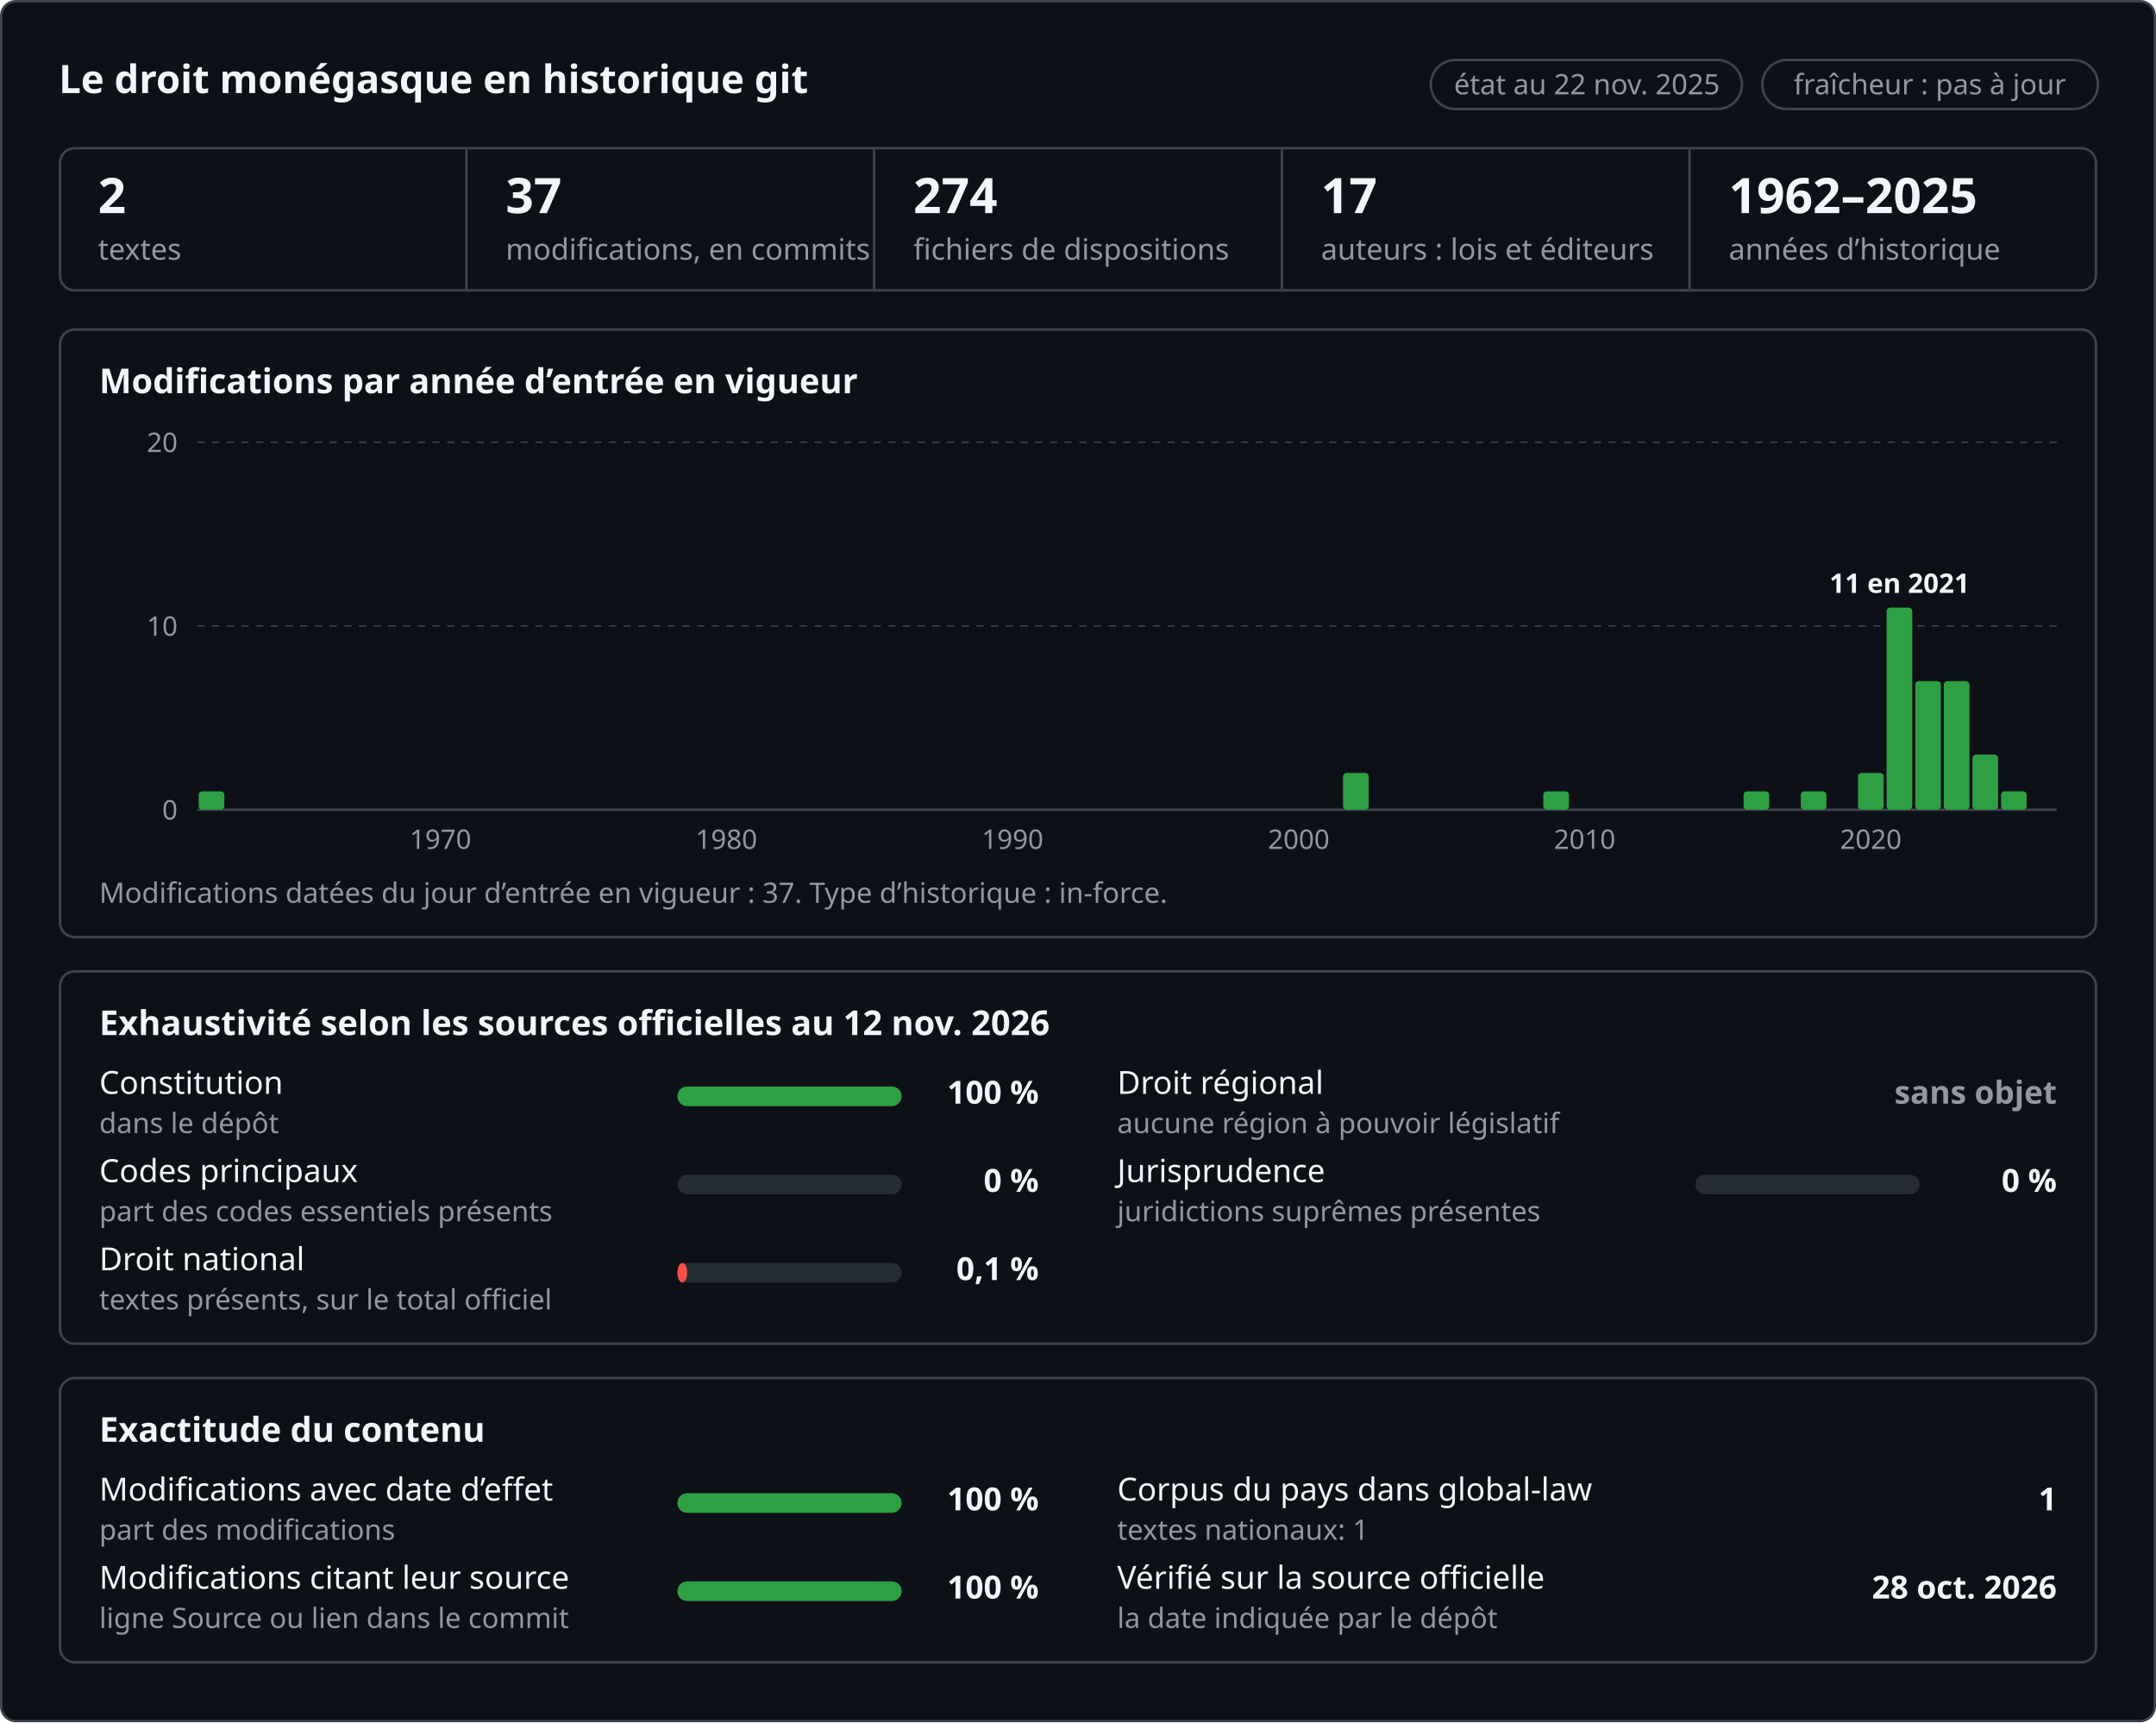
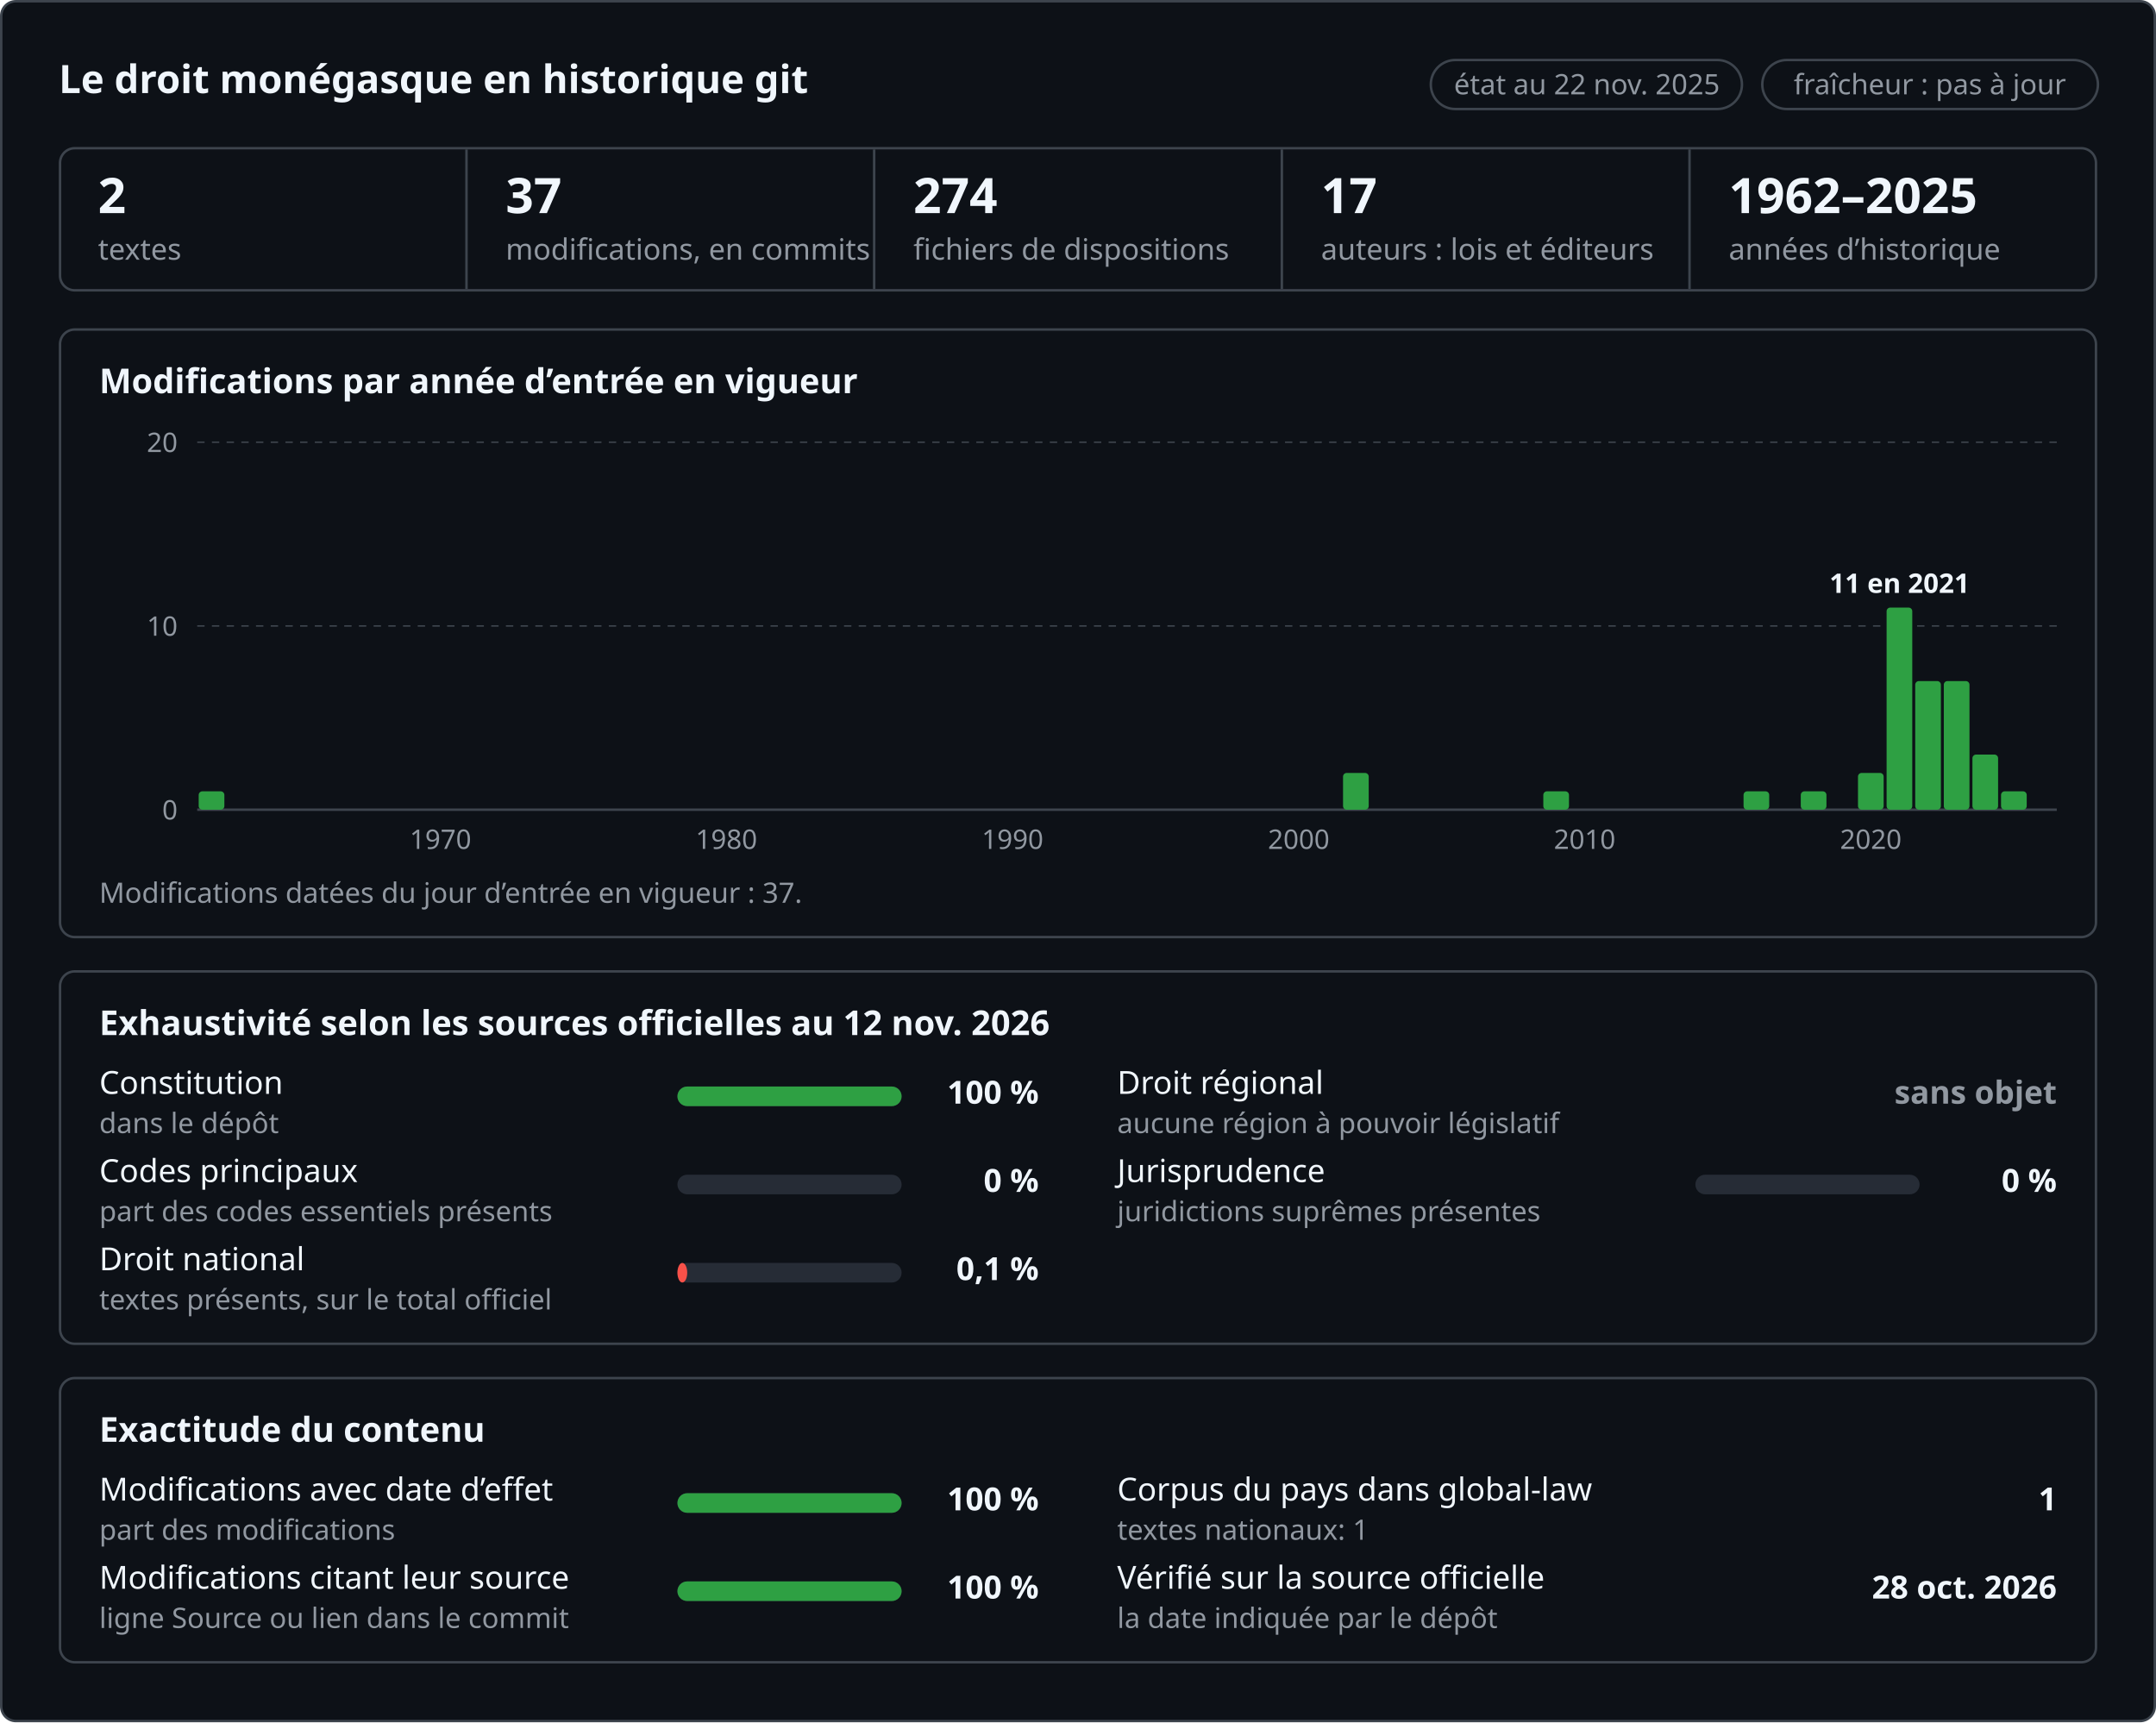
<svg xmlns="http://www.w3.org/2000/svg" width="880" height="703" viewBox="0 0 880 703" font-family="-apple-system,BlinkMacSystemFont,Segoe UI,Noto Sans,Helvetica,Arial,sans-serif">
  <rect x="0.5" y="0.5" width="879" height="702" rx="6" fill="#0d1117" stroke="#3d444d" />
  <text x="24" y="38" font-size="16" font-weight="600" fill="#f0f6fc">Le droit monégasque en historique git</text>
  <rect x="584.0" y="24.5" width="127" height="20" rx="10" fill="none" stroke="#3d444d" />
  <text x="647.7" y="38.5" font-size="11.5" font-weight="500" text-anchor="middle" fill="#9198a1">état au 22 nov. 2025</text>
  <rect x="719.3" y="24.5" width="137" height="20" rx="10" fill="none" stroke="#3d444d" />
  <text x="787.7" y="38.5" font-size="11.5" font-weight="500" text-anchor="middle" fill="#9198a1">fraîcheur : pas à jour</text>
  <rect x="24.5" y="60.5" width="831" height="58" rx="6" fill="#0d1117" stroke="#3d444d" />
  <text x="40.0" y="87" font-size="20" font-weight="600" fill="#f0f6fc">2</text>
  <text x="40.0" y="106" font-size="12" fill="#9198a1">textes</text>
  <line x1="190.4" y1="61" x2="190.4" y2="118" stroke="#3d444d" />
  <text x="206.4" y="87" font-size="20" font-weight="600" fill="#f0f6fc">37</text>
  <text x="206.4" y="106" font-size="12" fill="#9198a1">modifications, en commits</text>
  <line x1="356.8" y1="61" x2="356.8" y2="118" stroke="#3d444d" />
  <text x="372.8" y="87" font-size="20" font-weight="600" fill="#f0f6fc">274</text>
  <text x="372.8" y="106" font-size="12" fill="#9198a1">fichiers de dispositions</text>
  <line x1="523.2" y1="61" x2="523.2" y2="118" stroke="#3d444d" />
  <text x="539.2" y="87" font-size="20" font-weight="600" fill="#f0f6fc">17</text>
  <text x="539.2" y="106" font-size="12" fill="#9198a1">auteurs : lois et éditeurs</text>
  <line x1="689.6" y1="61" x2="689.6" y2="118" stroke="#3d444d" />
  <text x="705.6" y="87" font-size="20" font-weight="600" fill="#f0f6fc">1962–2025</text>
  <text x="705.6" y="106" font-size="12" fill="#9198a1">années d’historique</text>
  <rect x="24.5" y="134.5" width="831" height="248" rx="6" fill="#0d1117" stroke="#3d444d" />
  <text x="40.5" y="160.5" font-size="14" font-weight="600" fill="#f0f6fc">Modifications par année d’entrée en vigueur</text>
  <line x1="80.5" y1="330.5" x2="839.5" y2="330.5" stroke="#3d444d" stroke-width="1" />
  <text x="72.5" y="334.5" font-size="11" text-anchor="end" fill="#9198a1">0</text>
  <line x1="80.5" y1="255.5" x2="839.5" y2="255.5" stroke="#3d444d" stroke-width="0.6" stroke-dasharray="3 3" />
  <text x="72.5" y="259.5" font-size="11" text-anchor="end" fill="#9198a1">10</text>
  <line x1="80.5" y1="180.5" x2="839.5" y2="180.5" stroke="#3d444d" stroke-width="0.6" stroke-dasharray="3 3" />
  <text x="72.5" y="184.5" font-size="11" text-anchor="end" fill="#9198a1">20</text>
  <rect x="81.10" y="323.0" width="10.48" height="7.5" rx="1.5" fill="#2ea043" />
  <text x="179.8" y="346.5" font-size="11" text-anchor="middle" fill="#9198a1">1970</text>
  <text x="296.5" y="346.5" font-size="11" text-anchor="middle" fill="#9198a1">1980</text>
  <text x="413.3" y="346.5" font-size="11" text-anchor="middle" fill="#9198a1">1990</text>
  <text x="530.1" y="346.5" font-size="11" text-anchor="middle" fill="#9198a1">2000</text>
  <rect x="548.18" y="315.5" width="10.48" height="15.0" rx="1.5" fill="#2ea043" />
  <rect x="629.92" y="323.0" width="10.48" height="7.5" rx="1.5" fill="#2ea043" />
  <text x="646.8" y="346.5" font-size="11" text-anchor="middle" fill="#9198a1">2010</text>
  <rect x="711.65" y="323.0" width="10.48" height="7.5" rx="1.5" fill="#2ea043" />
  <rect x="735.01" y="323.0" width="10.48" height="7.5" rx="1.5" fill="#2ea043" />
  <rect x="758.36" y="315.5" width="10.48" height="15.0" rx="1.5" fill="#2ea043" />
  <text x="763.6" y="346.5" font-size="11" text-anchor="middle" fill="#9198a1">2020</text>
  <rect x="770.04" y="248.0" width="10.48" height="82.5" rx="1.5" fill="#2ea043" />
  <text x="775.3" y="242.0" font-size="11" font-weight="600" text-anchor="middle" fill="#f0f6fc">11 en 2021</text>
  <rect x="781.72" y="278.0" width="10.48" height="52.5" rx="1.5" fill="#2ea043" />
  <rect x="793.39" y="278.0" width="10.48" height="52.5" rx="1.5" fill="#2ea043" />
  <rect x="805.07" y="308.0" width="10.48" height="22.5" rx="1.5" fill="#2ea043" />
  <rect x="816.75" y="323.0" width="10.48" height="7.5" rx="1.5" fill="#2ea043" />
-   <text x="40.5" y="368.5" font-size="11.5" fill="#9198a1">Modifications datées du jour d’entrée en vigueur : 37. Type d’historique : in-force.</text>
+   <text x="40.5" y="368.5" font-size="11.5" fill="#9198a1">Modifications datées du jour d’entrée en vigueur : 37.</text>
  <rect x="24.5" y="396.5" width="831" height="152" rx="6" fill="#0d1117" stroke="#3d444d" />
  <text x="40.5" y="422.5" font-size="14" font-weight="600" fill="#f0f6fc">Exhaustivité selon les sources officielles au 12 nov. 2026</text>
  <text x="40.5" y="446.5" font-size="13" fill="#f0f6fc">Constitution</text>
  <text x="40.5" y="462.5" font-size="11.5" fill="#9198a1">dans le dépôt</text>
  <g>
    <rect x="276.5" y="443.5" width="91.5" height="8" rx="4" fill="#262c36" />
    <rect x="276.5" y="443.5" width="91.5" height="8" rx="4" fill="#2ea043" />
  </g>
  <text x="424.0" y="450.5" font-size="13" font-weight="600" text-anchor="end" fill="#f0f6fc">100 %</text>
  <text x="40.5" y="482.5" font-size="13" fill="#f0f6fc">Codes principaux</text>
  <text x="40.5" y="498.5" font-size="11.5" fill="#9198a1">part des codes essentiels présents</text>
  <g>
    <rect x="276.5" y="479.5" width="91.5" height="8" rx="4" fill="#262c36" />
  </g>
  <text x="424.0" y="486.5" font-size="13" font-weight="600" text-anchor="end" fill="#f0f6fc">0 %</text>
  <text x="40.5" y="518.5" font-size="13" fill="#f0f6fc">Droit national</text>
  <text x="40.5" y="534.5" font-size="11.5" fill="#9198a1">textes présents, sur le total officiel</text>
  <g>
    <rect x="276.5" y="515.5" width="91.5" height="8" rx="4" fill="#262c36" />
    <rect x="276.5" y="515.5" width="4.0" height="8" rx="4" fill="#f85149" />
  </g>
  <text x="424.0" y="522.5" font-size="13" font-weight="600" text-anchor="end" fill="#f0f6fc">0,1 %</text>
  <text x="456.0" y="446.5" font-size="13" fill="#f0f6fc">Droit régional</text>
  <text x="456.0" y="462.5" font-size="11.5" fill="#9198a1">aucune région à pouvoir législatif</text>
  <text x="839.5" y="450.5" font-size="13" font-weight="600" text-anchor="end" fill="#9198a1">sans objet</text>
  <text x="456.0" y="482.5" font-size="13" fill="#f0f6fc">Jurisprudence</text>
  <text x="456.0" y="498.5" font-size="11.5" fill="#9198a1">juridictions suprêmes présentes</text>
  <g>
    <rect x="692.0" y="479.5" width="91.5" height="8" rx="4" fill="#262c36" />
  </g>
  <text x="839.5" y="486.5" font-size="13" font-weight="600" text-anchor="end" fill="#f0f6fc">0 %</text>
  <rect x="24.5" y="562.5" width="831" height="116" rx="6" fill="#0d1117" stroke="#3d444d" />
  <text x="40.5" y="588.5" font-size="14" font-weight="600" fill="#f0f6fc">Exactitude du contenu</text>
  <text x="40.5" y="612.5" font-size="13" fill="#f0f6fc">Modifications avec date d’effet</text>
  <text x="40.5" y="628.5" font-size="11.5" fill="#9198a1">part des modifications</text>
  <g>
    <rect x="276.5" y="609.5" width="91.5" height="8" rx="4" fill="#262c36" />
    <rect x="276.5" y="609.5" width="91.5" height="8" rx="4" fill="#2ea043" />
  </g>
  <text x="424.0" y="616.5" font-size="13" font-weight="600" text-anchor="end" fill="#f0f6fc">100 %</text>
  <text x="40.5" y="648.5" font-size="13" fill="#f0f6fc">Modifications citant leur source</text>
  <text x="40.5" y="664.5" font-size="11.5" fill="#9198a1">ligne Source ou lien dans le commit</text>
  <g>
    <rect x="276.5" y="645.5" width="91.5" height="8" rx="4" fill="#262c36" />
    <rect x="276.5" y="645.5" width="91.5" height="8" rx="4" fill="#2ea043" />
  </g>
  <text x="424.0" y="652.5" font-size="13" font-weight="600" text-anchor="end" fill="#f0f6fc">100 %</text>
  <text x="456.0" y="612.5" font-size="13" fill="#f0f6fc">Corpus du pays dans global-law</text>
  <text x="456.0" y="628.5" font-size="11.5" fill="#9198a1">textes nationaux: 1</text>
  <text x="839.5" y="616.5" font-size="13" font-weight="600" text-anchor="end" fill="#f0f6fc">1</text>
  <text x="456.0" y="648.5" font-size="13" fill="#f0f6fc">Vérifié sur la source officielle</text>
  <text x="456.0" y="664.5" font-size="11.5" fill="#9198a1">la date indiquée par le dépôt</text>
  <text x="839.5" y="652.5" font-size="13" font-weight="600" text-anchor="end" fill="#f0f6fc">28 oct. 2026</text>
</svg>
